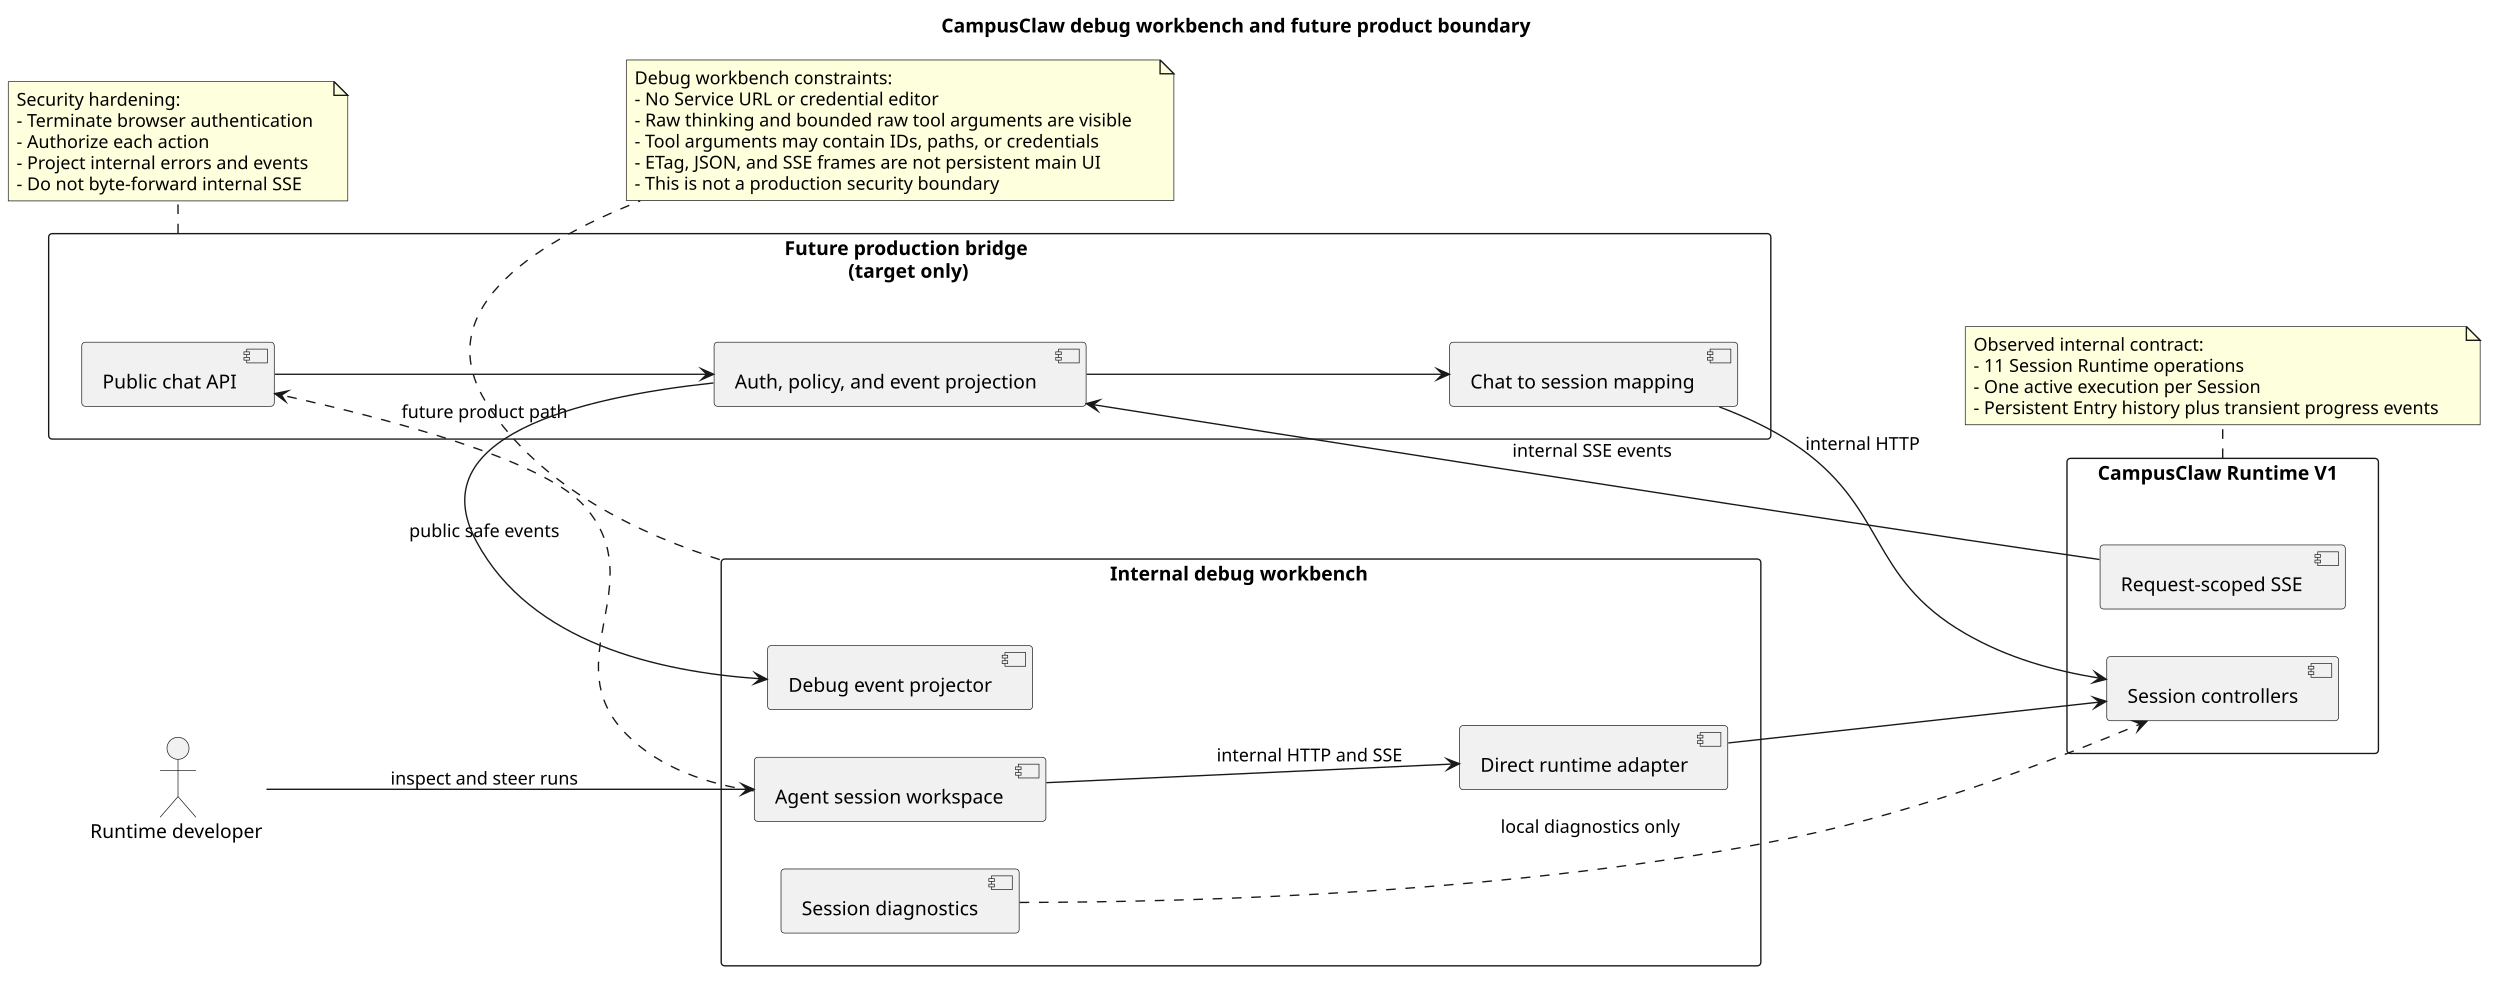
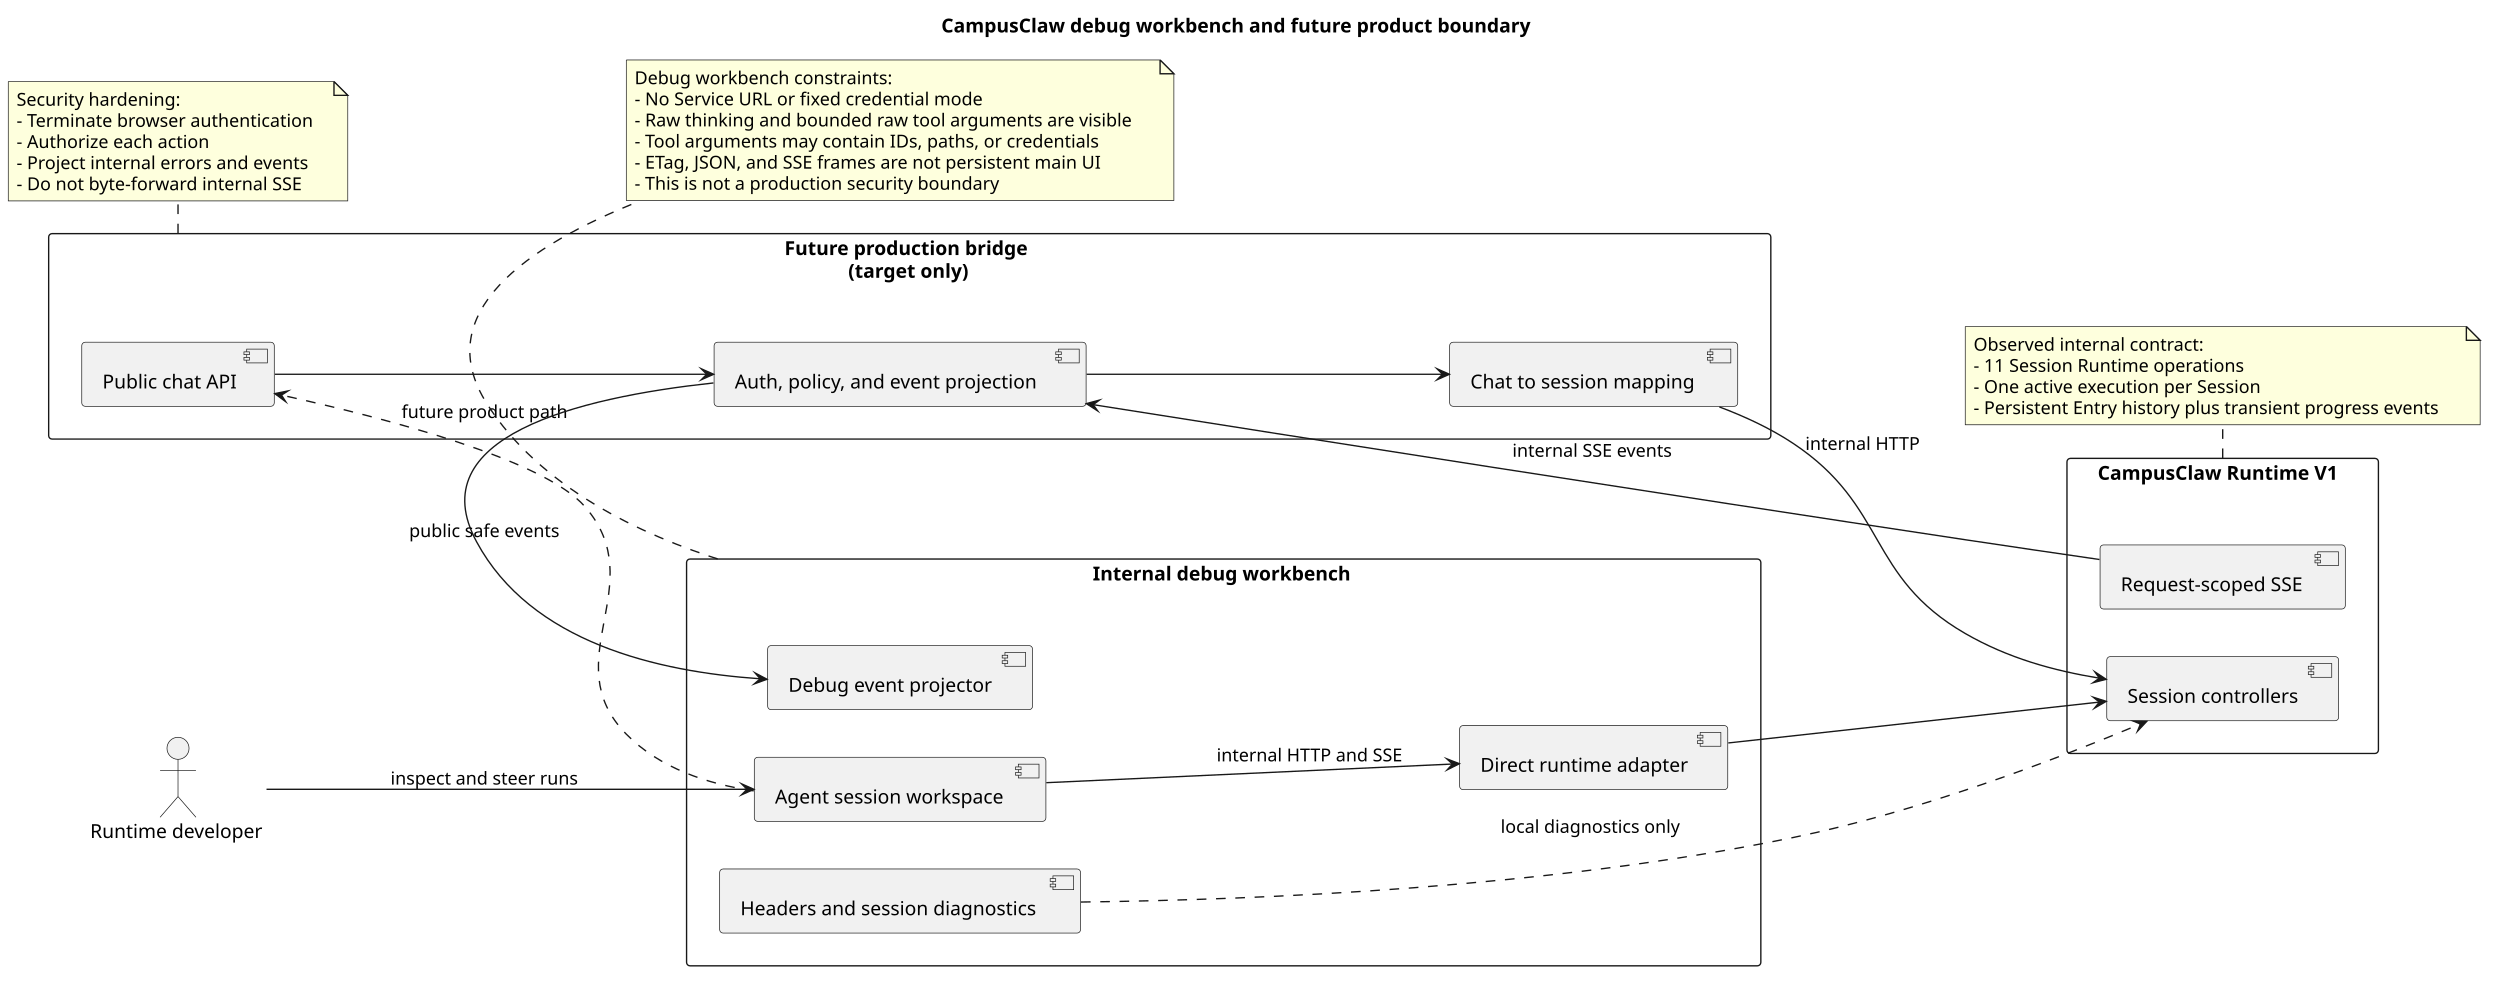
<svg xmlns="http://www.w3.org/2000/svg" contentStyleType="text/css" data-diagram-type="DESCRIPTION" height="714px" preserveAspectRatio="none" style="width:1813px;height:714px;background:#FFFFFF;" version="1.1" viewBox="0 0 1813 714" width="1813px" zoomAndPan="magnify">
  <defs />
  <g>
    <g class="title" data-source-line="13">
      <text fill="#000000" font-family="sans-serif" font-size="14" font-weight="700" lengthAdjust="spacing" textLength="441.39" x="682.61" y="23.535">CampusClaw debug workbench and future product boundary</text>
    </g>
    <g class="cluster" data-qualified-name="Frontend" data-source-line="17" id="ent0002">
-       <rect fill="none" height="295" rx="2.5" ry="2.5" style="stroke:#181818;stroke-width:1;" width="753.94" x="523.02" y="405.418" />
-       <text fill="#000000" font-family="sans-serif" font-size="14" font-weight="700" lengthAdjust="spacing" textLength="190.032" x="804.974" y="420.953">Internal debug workbench</text>
+       <rect fill="none" height="295" rx="2.5" ry="2.5" style="stroke:#181818;stroke-width:1;" width="779.06" x="497.9" y="405.418" />
+       <text fill="#000000" font-family="sans-serif" font-size="14" font-weight="700" lengthAdjust="spacing" textLength="190.032" x="792.414" y="420.953">Internal debug workbench</text>
    </g>
    <g class="cluster" data-qualified-name="Mate" data-source-line="24" id="ent0007">
      <rect fill="none" height="149" rx="2.5" ry="2.5" style="stroke:#181818;stroke-width:1;" width="1248.91" x="35.29" y="169.418" />
      <text fill="#000000" font-family="sans-serif" font-size="14" font-weight="700" lengthAdjust="spacing" textLength="181.672" x="568.909" y="184.953">Future production bridge</text>
      <text fill="#000000" font-family="sans-serif" font-size="14" font-weight="700" lengthAdjust="spacing" textLength="89.223" x="615.134" y="201.442">(target only)</text>
    </g>
    <g class="cluster" data-qualified-name="Runtime" data-source-line="30" id="ent0011">
      <rect fill="none" height="214" rx="2.5" ry="2.5" style="stroke:#181818;stroke-width:1;" width="225.86" x="1498.97" y="332.418" />
      <text fill="#000000" font-family="sans-serif" font-size="14" font-weight="700" lengthAdjust="spacing" textLength="181.303" x="1521.249" y="347.953">CampusClaw Runtime V1</text>
    </g>
    <g class="entity" data-qualified-name="Frontend.Workspace" data-source-line="18" id="ent0003">
      <rect fill="#F1F1F1" height="46.488" rx="2.5" ry="2.5" style="stroke:#181818;stroke-width:0.5;" width="211.466" x="547.02" y="549.178" />
      <rect fill="#F1F1F1" height="10" style="stroke:#181818;stroke-width:0.5;" width="15" x="738.486" y="554.178" />
      <rect fill="#F1F1F1" height="2" style="stroke:#181818;stroke-width:0.5;" width="4" x="736.486" y="556.178" />
      <rect fill="#F1F1F1" height="2" style="stroke:#181818;stroke-width:0.5;" width="4" x="736.486" y="560.178" />
      <text fill="#000000" font-family="sans-serif" font-size="14" lengthAdjust="spacing" textLength="171.466" x="562.02" y="582.713">Agent session workspace</text>
    </g>
    <g class="entity" data-qualified-name="Frontend.Projector" data-source-line="19" id="ent0004">
      <rect fill="#F1F1F1" height="46.488" rx="2.5" ry="2.5" style="stroke:#181818;stroke-width:0.5;" width="192.079" x="556.71" y="468.178" />
      <rect fill="#F1F1F1" height="10" style="stroke:#181818;stroke-width:0.5;" width="15" x="728.789" y="473.178" />
      <rect fill="#F1F1F1" height="2" style="stroke:#181818;stroke-width:0.5;" width="4" x="726.789" y="475.178" />
      <rect fill="#F1F1F1" height="2" style="stroke:#181818;stroke-width:0.5;" width="4" x="726.789" y="479.178" />
      <text fill="#000000" font-family="sans-serif" font-size="14" lengthAdjust="spacing" textLength="152.079" x="571.71" y="501.713">Debug event projector</text>
    </g>
    <g class="entity" data-qualified-name="Frontend.DirectAdapter" data-source-line="20" id="ent0005">
      <rect fill="#F1F1F1" height="46.488" rx="2.5" ry="2.5" style="stroke:#181818;stroke-width:0.5;" width="194.438" x="1058.53" y="526.178" />
      <rect fill="#F1F1F1" height="10" style="stroke:#181818;stroke-width:0.5;" width="15" x="1232.967" y="531.178" />
      <rect fill="#F1F1F1" height="2" style="stroke:#181818;stroke-width:0.5;" width="4" x="1230.967" y="533.178" />
      <rect fill="#F1F1F1" height="2" style="stroke:#181818;stroke-width:0.5;" width="4" x="1230.967" y="537.178" />
      <text fill="#000000" font-family="sans-serif" font-size="14" lengthAdjust="spacing" textLength="154.438" x="1073.53" y="559.713">Direct runtime adapter</text>
    </g>
    <g class="entity" data-qualified-name="Frontend.Diagnostics" data-source-line="21" id="ent0006">
-       <rect fill="#F1F1F1" height="46.488" rx="2.5" ry="2.5" style="stroke:#181818;stroke-width:0.5;" width="172.713" x="566.39" y="630.178" />
-       <rect fill="#F1F1F1" height="10" style="stroke:#181818;stroke-width:0.5;" width="15" x="719.103" y="635.178" />
-       <rect fill="#F1F1F1" height="2" style="stroke:#181818;stroke-width:0.5;" width="4" x="717.103" y="637.178" />
-       <rect fill="#F1F1F1" height="2" style="stroke:#181818;stroke-width:0.5;" width="4" x="717.103" y="641.178" />
-       <text fill="#000000" font-family="sans-serif" font-size="14" lengthAdjust="spacing" textLength="132.713" x="581.39" y="663.713">Session diagnostics</text>
+       <rect fill="#F1F1F1" height="46.488" rx="2.5" ry="2.5" style="stroke:#181818;stroke-width:0.5;" width="261.696" x="521.9" y="630.178" />
+       <rect fill="#F1F1F1" height="10" style="stroke:#181818;stroke-width:0.5;" width="15" x="763.596" y="635.178" />
+       <rect fill="#F1F1F1" height="2" style="stroke:#181818;stroke-width:0.5;" width="4" x="761.596" y="637.178" />
+       <rect fill="#F1F1F1" height="2" style="stroke:#181818;stroke-width:0.5;" width="4" x="761.596" y="641.178" />
+       <text fill="#000000" font-family="sans-serif" font-size="14" lengthAdjust="spacing" textLength="221.696" x="536.9" y="663.713">Headers and session diagnostics</text>
    </g>
    <g class="entity" data-qualified-name="Mate.PublicApi" data-source-line="25" id="ent0008">
      <rect fill="#F1F1F1" height="46.488" rx="2.5" ry="2.5" style="stroke:#181818;stroke-width:0.5;" width="139.62" x="59.29" y="248.178" />
      <rect fill="#F1F1F1" height="10" style="stroke:#181818;stroke-width:0.5;" width="15" x="178.91" y="253.178" />
      <rect fill="#F1F1F1" height="2" style="stroke:#181818;stroke-width:0.5;" width="4" x="176.91" y="255.178" />
      <rect fill="#F1F1F1" height="2" style="stroke:#181818;stroke-width:0.5;" width="4" x="176.91" y="259.178" />
      <text fill="#000000" font-family="sans-serif" font-size="14" lengthAdjust="spacing" textLength="99.62" x="74.29" y="281.713">Public chat API</text>
    </g>
    <g class="entity" data-qualified-name="Mate.Mapping" data-source-line="26" id="ent0009">
      <rect fill="#F1F1F1" height="46.488" rx="2.5" ry="2.5" style="stroke:#181818;stroke-width:0.5;" width="208.902" x="1051.29" y="248.178" />
      <rect fill="#F1F1F1" height="10" style="stroke:#181818;stroke-width:0.5;" width="15" x="1240.192" y="253.178" />
      <rect fill="#F1F1F1" height="2" style="stroke:#181818;stroke-width:0.5;" width="4" x="1238.192" y="255.178" />
      <rect fill="#F1F1F1" height="2" style="stroke:#181818;stroke-width:0.5;" width="4" x="1238.192" y="259.178" />
      <text fill="#000000" font-family="sans-serif" font-size="14" lengthAdjust="spacing" textLength="168.902" x="1066.29" y="281.713">Chat to session mapping</text>
    </g>
    <g class="entity" data-qualified-name="Mate.Policy" data-source-line="27" id="ent0010">
      <rect fill="#F1F1F1" height="46.488" rx="2.5" ry="2.5" style="stroke:#181818;stroke-width:0.5;" width="269.783" x="517.86" y="248.178" />
      <rect fill="#F1F1F1" height="10" style="stroke:#181818;stroke-width:0.5;" width="15" x="767.643" y="253.178" />
      <rect fill="#F1F1F1" height="2" style="stroke:#181818;stroke-width:0.5;" width="4" x="765.643" y="255.178" />
      <rect fill="#F1F1F1" height="2" style="stroke:#181818;stroke-width:0.5;" width="4" x="765.643" y="259.178" />
      <text fill="#000000" font-family="sans-serif" font-size="14" lengthAdjust="spacing" textLength="229.783" x="532.86" y="281.713">Auth, policy, and event projection</text>
    </g>
    <g class="entity" data-qualified-name="Runtime.Sessions" data-source-line="31" id="ent0012">
      <rect fill="#F1F1F1" height="46.488" rx="2.5" ry="2.5" style="stroke:#181818;stroke-width:0.5;" width="168.16" x="1527.82" y="476.178" />
      <rect fill="#F1F1F1" height="10" style="stroke:#181818;stroke-width:0.5;" width="15" x="1675.98" y="481.178" />
      <rect fill="#F1F1F1" height="2" style="stroke:#181818;stroke-width:0.5;" width="4" x="1673.98" y="483.178" />
      <rect fill="#F1F1F1" height="2" style="stroke:#181818;stroke-width:0.5;" width="4" x="1673.98" y="487.178" />
      <text fill="#000000" font-family="sans-serif" font-size="14" lengthAdjust="spacing" textLength="128.16" x="1542.82" y="509.713">Session controllers</text>
    </g>
    <g class="entity" data-qualified-name="Runtime.Stream" data-source-line="32" id="ent0013">
      <rect fill="#F1F1F1" height="46.488" rx="2.5" ry="2.5" style="stroke:#181818;stroke-width:0.5;" width="177.853" x="1522.97" y="395.178" />
      <rect fill="#F1F1F1" height="10" style="stroke:#181818;stroke-width:0.5;" width="15" x="1680.823" y="400.178" />
      <rect fill="#F1F1F1" height="2" style="stroke:#181818;stroke-width:0.5;" width="4" x="1678.823" y="402.178" />
      <rect fill="#F1F1F1" height="2" style="stroke:#181818;stroke-width:0.5;" width="4" x="1678.823" y="406.178" />
      <text fill="#000000" font-family="sans-serif" font-size="14" lengthAdjust="spacing" textLength="137.853" x="1537.97" y="428.713">Request-scoped SSE</text>
    </g>
    <g class="entity" data-qualified-name="Developer" data-source-line="16" id="ent0001">
      <ellipse cx="129.098" cy="542.678" fill="#F1F1F1" rx="8" ry="8" style="stroke:#181818;stroke-width:0.5;" />
      <path d="M129.098,550.678 L129.098,577.678 M116.098,558.678 L142.098,558.678 M129.098,577.678 L116.098,592.678 M129.098,577.678 L142.098,592.678" fill="none" style="stroke:#181818;stroke-width:0.5;" />
      <text fill="#000000" font-family="sans-serif" font-size="14" lengthAdjust="spacing" textLength="127.456" x="65.37" y="607.713">Runtime developer</text>
    </g>
    <g class="entity" data-qualified-name="GMN24" data-source-line="47" id="ent0025">
      <path d="M454.2,43.488 L454.2,145.352 L851.292,145.352 L851.292,53.488 L841.292,43.488 L454.2,43.488" fill="#FEFFDD" style="stroke:#181818;stroke-width:0.5;" />
      <path d="M841.292,43.488 L841.292,53.488 L851.292,53.488 L841.292,43.488" fill="#FEFFDD" style="stroke:#181818;stroke-width:1;" />
      <text fill="#000000" font-family="sans-serif" font-size="13" lengthAdjust="spacing" textLength="192.829" x="460.2" y="61.057">Debug workbench constraints:</text>
-       <text fill="#000000" font-family="sans-serif" font-size="13" lengthAdjust="spacing" textLength="230.826" x="460.2" y="76.367">- No Service URL or credential editor</text>
+       <text fill="#000000" font-family="sans-serif" font-size="13" lengthAdjust="spacing" textLength="265.072" x="460.2" y="76.367">- No Service URL or fixed credential mode</text>
      <text fill="#000000" font-family="sans-serif" font-size="13" lengthAdjust="spacing" textLength="376.092" x="460.2" y="91.678">- Raw thinking and bounded raw tool arguments are visible</text>
      <text fill="#000000" font-family="sans-serif" font-size="13" lengthAdjust="spacing" textLength="354.129" x="460.2" y="106.988">- Tool arguments may contain IDs, paths, or credentials</text>
      <text fill="#000000" font-family="sans-serif" font-size="13" lengthAdjust="spacing" textLength="353.285" x="460.2" y="122.299">- ETag, JSON, and SSE frames are not persistent main UI</text>
      <text fill="#000000" font-family="sans-serif" font-size="13" lengthAdjust="spacing" textLength="279.64" x="460.2" y="137.609">- This is not a production security boundary</text>
    </g>
    <g class="entity" data-qualified-name="GMN27" data-source-line="56" id="ent0028">
      <path d="M6,59.138 L6,145.691 L252.202,145.691 L252.202,69.138 L242.202,59.138 L6,59.138" fill="#FEFFDD" style="stroke:#181818;stroke-width:0.5;" />
      <path d="M242.202,59.138 L242.202,69.138 L252.202,69.138 L242.202,59.138" fill="#FEFFDD" style="stroke:#181818;stroke-width:1;" />
      <text fill="#000000" font-family="sans-serif" font-size="13" lengthAdjust="spacing" textLength="121.919" x="12" y="76.707">Security hardening:</text>
      <text fill="#000000" font-family="sans-serif" font-size="13" lengthAdjust="spacing" textLength="225.202" x="12" y="92.017">- Terminate browser authentication</text>
      <text fill="#000000" font-family="sans-serif" font-size="13" lengthAdjust="spacing" textLength="149.246" x="12" y="107.328">- Authorize each action</text>
      <text fill="#000000" font-family="sans-serif" font-size="13" lengthAdjust="spacing" textLength="221.565" x="12" y="122.638">- Project internal errors and events</text>
      <text fill="#000000" font-family="sans-serif" font-size="13" lengthAdjust="spacing" textLength="219.413" x="12" y="137.949">- Do not byte-forward internal SSE</text>
    </g>
    <g class="entity" data-qualified-name="GMN30" data-source-line="64" id="ent0031">
      <path d="M1425.2,236.798 L1425.2,308.041 L1798.609,308.041 L1798.609,246.798 L1788.609,236.798 L1425.2,236.798" fill="#FEFFDD" style="stroke:#181818;stroke-width:0.5;" />
      <path d="M1788.609,236.798 L1788.609,246.798 L1798.609,246.798 L1788.609,236.798" fill="#FEFFDD" style="stroke:#181818;stroke-width:1;" />
      <text fill="#000000" font-family="sans-serif" font-size="13" lengthAdjust="spacing" textLength="171.812" x="1431.2" y="254.367">Observed internal contract:</text>
      <text fill="#000000" font-family="sans-serif" font-size="13" lengthAdjust="spacing" textLength="207.289" x="1431.2" y="269.677">- 11 Session Runtime operations</text>
      <text fill="#000000" font-family="sans-serif" font-size="13" lengthAdjust="spacing" textLength="219.838" x="1431.2" y="284.988">- One active execution per Session</text>
      <text fill="#000000" font-family="sans-serif" font-size="13" lengthAdjust="spacing" textLength="352.409" x="1431.2" y="300.298">- Persistent Entry history plus transient progress events</text>
    </g>
    <g class="link" data-entity-1="ent0001" data-entity-2="ent0003" data-link-type="dependency" data-source-line="35" id="lnk14">
      <path d="M193.28,572.418 C281.03,572.418 435.92,572.418 541.76,572.418" fill="none" id="Developer-to-Workspace" style="stroke:#181818;stroke-width:1;" />
      <polygon fill="#181818" points="546.76,572.418,537.76,568.418,541.76,572.418,537.76,576.418,546.76,572.418" style="stroke:#181818;stroke-width:1;stroke-linejoin:miter;stroke-miterlimit:10;" />
      <text fill="#000000" font-family="sans-serif" font-size="13" lengthAdjust="spacing" textLength="140.543" x="283.2" y="568.987">inspect and steer runs</text>
    </g>
    <g class="link" data-entity-1="ent0003" data-entity-2="ent0005" data-link-type="dependency" data-source-line="36" id="lnk15">
      <path d="M758.77,567.598 C847.15,563.538 967.495,558.018 1053.345,554.077" fill="none" id="Workspace-to-DirectAdapter" style="stroke:#181818;stroke-width:1;" />
      <polygon fill="#181818" points="1058.34,553.848,1049.166,550.265,1053.345,554.077,1049.533,558.257,1058.34,553.848" style="stroke:#181818;stroke-width:1;stroke-linejoin:miter;stroke-miterlimit:10;" />
      <text fill="#000000" font-family="sans-serif" font-size="13" lengthAdjust="spacing" textLength="138.252" x="882.29" y="552.157">internal HTTP and SSE</text>
    </g>
    <g class="link" data-entity-1="ent0005" data-entity-2="ent0012" data-link-type="dependency" data-source-line="37" id="lnk16">
      <path d="M1253.34,538.788 C1334.73,529.828 1445,517.686 1522.45,509.156" fill="none" id="DirectAdapter-to-Sessions" style="stroke:#181818;stroke-width:1;" />
      <polygon fill="#181818" points="1527.42,508.608,1518.036,505.618,1522.45,509.156,1518.912,513.569,1527.42,508.608" style="stroke:#181818;stroke-width:1;stroke-linejoin:miter;stroke-miterlimit:10;" />
    </g>
    <g class="link" data-entity-1="ent0003" data-entity-2="ent0008" data-link-type="dependency" data-source-line="38" id="lnk17">
      <path d="M546.58,573.538 C512.96,568.568 478.27,556.968 454.2,532.418 C402.03,479.188 473.21,423.578 424.2,367.418 C394.45,333.328 281.332,303.598 204.142,286.528" fill="none" id="Workspace-to-PublicApi" style="stroke:#181818;stroke-width:1;stroke-dasharray:7,7;" />
      <polygon fill="#181818" points="199.26,285.448,207.184,291.297,204.142,286.528,208.911,283.486,199.26,285.448" style="stroke:#181818;stroke-width:1;stroke-linejoin:miter;stroke-miterlimit:10;" />
      <text fill="#000000" font-family="sans-serif" font-size="13" lengthAdjust="spacing" textLength="124.116" x="291.2" y="303.147">future product path</text>
    </g>
    <g class="link" data-entity-1="ent0008" data-entity-2="ent0010" data-link-type="dependency" data-source-line="39" id="lnk18">
      <path d="M199.37,271.418 C280.23,271.418 410.82,271.418 512.52,271.418" fill="none" id="PublicApi-to-Policy" style="stroke:#181818;stroke-width:1;" />
      <polygon fill="#181818" points="517.52,271.418,508.52,267.418,512.52,271.418,508.52,275.418,517.52,271.418" style="stroke:#181818;stroke-width:1;stroke-linejoin:miter;stroke-miterlimit:10;" />
    </g>
    <g class="link" data-entity-1="ent0010" data-entity-2="ent0009" data-link-type="dependency" data-source-line="40" id="lnk19">
      <path d="M788.01,271.418 C870.61,271.418 969.89,271.418 1046.11,271.418" fill="none" id="Policy-to-Mapping" style="stroke:#181818;stroke-width:1;" />
      <polygon fill="#181818" points="1051.11,271.418,1042.11,267.418,1046.11,271.418,1042.11,275.418,1051.11,271.418" style="stroke:#181818;stroke-width:1;stroke-linejoin:miter;stroke-miterlimit:10;" />
    </g>
    <g class="link" data-entity-1="ent0009" data-entity-2="ent0012" data-link-type="dependency" data-source-line="41" id="lnk20">
      <path d="M1246.87,295.098 C1265.33,302.028 1284.04,310.708 1300.2,321.418 C1369.19,367.118 1353.52,418.048 1425.2,459.418 C1456.05,477.228 1488.986,486.319 1522.466,491.809" fill="none" id="Mapping-to-Sessions" style="stroke:#181818;stroke-width:1;" />
      <polygon fill="#181818" points="1527.4,492.618,1519.166,487.215,1522.466,491.809,1517.871,495.109,1527.4,492.618" style="stroke:#181818;stroke-width:1;stroke-linejoin:miter;stroke-miterlimit:10;" />
      <text fill="#000000" font-family="sans-serif" font-size="13" lengthAdjust="spacing" textLength="85.547" x="1309.2" y="326.267">internal HTTP</text>
    </g>
    <g class="link" data-entity-1="ent0013" data-entity-2="ent0010" data-link-type="dependency" data-source-line="42" id="lnk21">
      <path d="M1522.55,405.758 C1491.74,401.288 1456.93,396.188 1425.2,391.418 C1201.53,357.758 946.599,317.779 792.759,293.469" fill="none" id="Stream-to-Policy" style="stroke:#181818;stroke-width:1;" />
      <polygon fill="#181818" points="787.82,292.688,796.085,298.044,792.759,293.469,797.334,290.142,787.82,292.688" style="stroke:#181818;stroke-width:1;stroke-linejoin:miter;stroke-miterlimit:10;" />
      <text fill="#000000" font-family="sans-serif" font-size="13" lengthAdjust="spacing" textLength="118.301" x="1096.75" y="331.277">internal SSE events</text>
    </g>
    <g class="link" data-entity-1="ent0010" data-entity-2="ent0004" data-link-type="dependency" data-source-line="43" id="lnk22">
      <path d="M517.4,277.718 C417.28,288.498 304.83,317.198 345.63,392.918 C385,465.998 476.782,487.125 551.262,492.255" fill="none" id="Policy-to-Projector" style="stroke:#181818;stroke-width:1;" />
      <polygon fill="#181818" points="556.25,492.598,547.546,487.989,551.262,492.255,546.996,495.97,556.25,492.598" style="stroke:#181818;stroke-width:1;stroke-linejoin:miter;stroke-miterlimit:10;" />
      <text fill="#000000" font-family="sans-serif" font-size="13" lengthAdjust="spacing" textLength="113.433" x="296.7" y="389.487">public safe events</text>
    </g>
    <g class="link" data-entity-1="ent0006" data-entity-2="ent0012" data-link-type="dependency" data-source-line="44" id="lnk23">
-       <path d="M739.43,654.448 C864.14,654.348 1102.37,648.098 1300.2,607.418 C1392.91,588.358 1491.209,550.631 1552.239,525.051" fill="none" id="Diagnostics-to-Sessions" style="stroke:#181818;stroke-width:1;stroke-dasharray:7,7;" />
+       <path d="M783.9,654.158 C915.43,652.578 1123.86,643.678 1300.2,607.418 C1392.91,588.358 1491.209,550.631 1552.239,525.051" fill="none" id="Diagnostics-to-Sessions" style="stroke:#181818;stroke-width:1;stroke-dasharray:7,7;" />
      <polygon fill="#181818" points="1556.85,523.118,1547.003,522.908,1552.239,525.051,1550.096,530.286,1556.85,523.118" style="stroke:#181818;stroke-width:1;stroke-linejoin:miter;stroke-miterlimit:10;" />
      <text fill="#000000" font-family="sans-serif" font-size="13" lengthAdjust="spacing" textLength="135.98" x="1088.25" y="603.987">local diagnostics only</text>
    </g>
    <g class="link" data-entity-1="ent0002" data-entity-2="ent0025" data-link-type="association" data-source-line="47" id="lnk26">
-       <path d="M521.972,405.833 C521.473,405.674 520.973,405.513 520.473,405.351 C518.473,404.705 516.467,404.044 514.455,403.368 C510.432,402.016 506.388,400.603 502.333,399.127 C494.222,396.174 486.068,392.969 477.952,389.491 C461.718,382.534 445.631,374.483 430.336,365.175 C399.745,346.558 372.317,322.911 353.2,292.918 C311.37,227.288 381.44,178.488 464.28,145.698" fill="none" id="Frontend-GMN24" style="stroke:#181818;stroke-width:1;stroke-dasharray:7,7;" />
+       <path d="M520.473,405.351 C518.473,404.705 516.467,404.044 514.455,403.368 C510.432,402.016 506.388,400.603 502.333,399.127 C494.222,396.174 486.068,392.969 477.952,389.491 C461.718,382.534 445.631,374.483 430.336,365.175 C399.745,346.558 372.317,322.911 353.2,292.918 C311.37,227.288 381.44,178.488 464.28,145.698" fill="none" id="Frontend-GMN24" style="stroke:#181818;stroke-width:1;stroke-dasharray:7,7;" />
    </g>
    <g class="link" data-entity-1="ent0007" data-entity-2="ent0028" data-link-type="association" data-source-line="56" id="lnk29">
      <path d="M129.1,169.244 C129.1,169.159 129.1,169.073 129.1,168.988 C129.1,168.817 129.1,168.646 129.1,168.475 C129.1,167.791 129.1,167.107 129.1,166.423 C129.1,165.055 129.1,163.688 129.1,162.32 C129.1,156.849 129.1,151.378 129.1,145.908" fill="none" id="Mate-GMN27" style="stroke:#181818;stroke-width:1;stroke-dasharray:7,7;" />
    </g>
    <g class="link" data-entity-1="ent0011" data-entity-2="ent0031" data-link-type="association" data-source-line="64" id="lnk32">
      <path d="M1611.9,332.245 C1611.9,332.179 1611.9,332.114 1611.9,332.048 C1611.9,331.525 1611.9,331.002 1611.9,330.479 C1611.9,329.432 1611.9,328.385 1611.9,327.339 C1611.9,325.246 1611.9,323.152 1611.9,321.059 C1611.9,316.873 1611.9,312.686 1611.9,308.498" fill="none" id="Runtime-GMN30" style="stroke:#181818;stroke-width:1;stroke-dasharray:7,7;" />
    </g>
  </g>
</svg>
